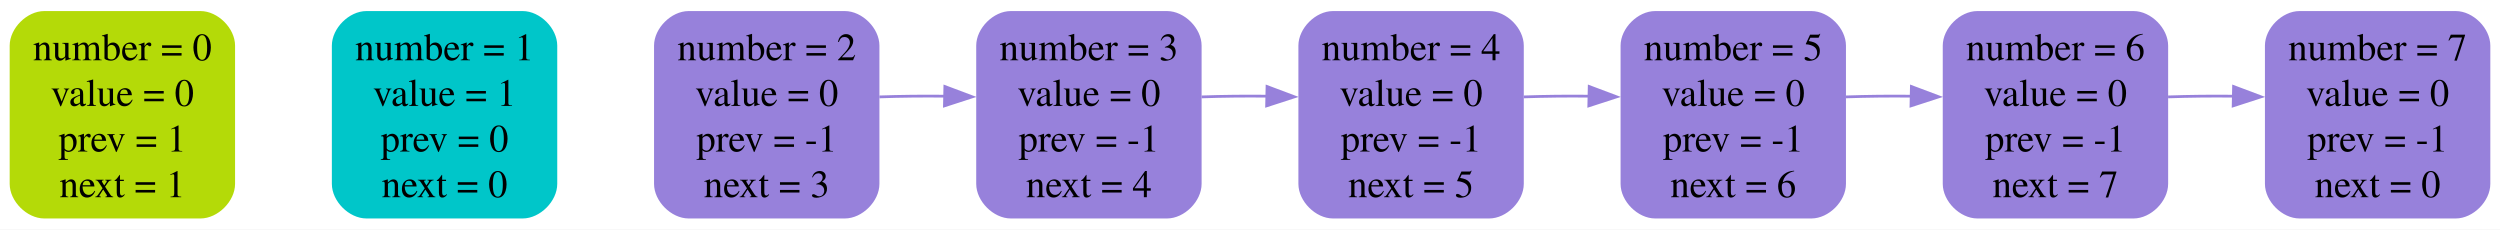
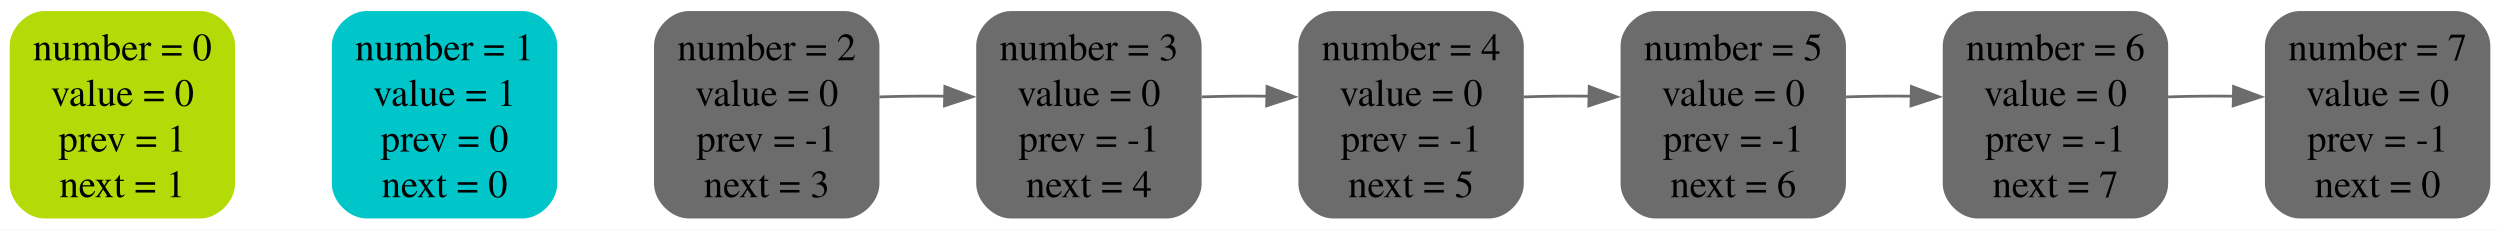
<svg xmlns="http://www.w3.org/2000/svg" width="904pt" height="83pt" viewBox="0.00 0.00 904.00 83.00">
  <g id="graph0" class="graph" transform="scale(1 1) rotate(0) translate(4 79)">
    <polygon fill="white" stroke="none" points="-4,4 -4,-79 900,-79 900,4 -4,4" />
    <g id="node1" class="node">
      <path fill="#b4da08" stroke="#b4da08" d="M12,-0.5C12,-0.5 68.5,-0.5 68.5,-0.5 74.5,-0.5 80.5,-6.5 80.5,-12.5 80.5,-12.5 80.5,-62.5 80.5,-62.5 80.5,-68.5 74.5,-74.5 68.5,-74.5 68.5,-74.5 12,-74.5 12,-74.5 6,-74.5 0,-68.5 0,-62.5 0,-62.5 0,-12.5 0,-12.5 0,-6.5 6,-0.5 12,-0.5" />
      <text xml:space="preserve" text-anchor="middle" x="40.25" y="-57.2" font-family="Times,serif" font-size="14.00">number = 0</text>
      <text xml:space="preserve" text-anchor="middle" x="40.25" y="-40.7" font-family="Times,serif" font-size="14.00">value = 0</text>
      <text xml:space="preserve" text-anchor="middle" x="40.25" y="-24.2" font-family="Times,serif" font-size="14.00">prev = 1</text>
      <text xml:space="preserve" text-anchor="middle" x="40.25" y="-7.7" font-family="Times,serif" font-size="14.00">next = 1</text>
    </g>
    <g id="node2" class="node">
      <path fill="#00c6c9" stroke="#00c6c9" d="M128.5,-0.5C128.5,-0.5 185,-0.5 185,-0.5 191,-0.5 197,-6.5 197,-12.5 197,-12.5 197,-62.5 197,-62.5 197,-68.5 191,-74.5 185,-74.5 185,-74.5 128.5,-74.5 128.5,-74.5 122.5,-74.5 116.5,-68.5 116.5,-62.5 116.5,-62.5 116.5,-12.5 116.5,-12.5 116.5,-6.5 122.5,-0.5 128.5,-0.5" />
      <text xml:space="preserve" text-anchor="middle" x="156.75" y="-57.2" font-family="Times,serif" font-size="14.00">number = 1</text>
      <text xml:space="preserve" text-anchor="middle" x="156.75" y="-40.7" font-family="Times,serif" font-size="14.00">value = 1</text>
      <text xml:space="preserve" text-anchor="middle" x="156.75" y="-24.2" font-family="Times,serif" font-size="14.00">prev = 0</text>
      <text xml:space="preserve" text-anchor="middle" x="156.75" y="-7.7" font-family="Times,serif" font-size="14.00">next = 0</text>
    </g>
    <g id="node3" class="node">
-       <path fill="#9781db" stroke="#9781db" d="M245,-0.5C245,-0.5 301.5,-0.5 301.5,-0.5 307.5,-0.5 313.5,-6.5 313.5,-12.5 313.5,-12.5 313.5,-62.5 313.5,-62.5 313.5,-68.5 307.5,-74.5 301.5,-74.5 301.5,-74.5 245,-74.5 245,-74.5 239,-74.5 233,-68.5 233,-62.5 233,-62.5 233,-12.5 233,-12.5 233,-6.5 239,-0.5 245,-0.5" />
+       <path fill="#6c6c6c" stroke="#6c6c6c" d="M245,-0.5C245,-0.5 301.5,-0.5 301.5,-0.5 307.5,-0.5 313.5,-6.5 313.5,-12.5 313.5,-12.5 313.5,-62.5 313.5,-62.5 313.5,-68.5 307.5,-74.5 301.5,-74.5 301.5,-74.5 245,-74.5 245,-74.5 239,-74.5 233,-68.5 233,-62.5 233,-62.5 233,-12.5 233,-12.5 233,-6.5 239,-0.5 245,-0.5" />
      <text xml:space="preserve" text-anchor="middle" x="273.25" y="-57.2" font-family="Times,serif" font-size="14.00">number = 2</text>
      <text xml:space="preserve" text-anchor="middle" x="273.25" y="-40.7" font-family="Times,serif" font-size="14.00">value = 0</text>
      <text xml:space="preserve" text-anchor="middle" x="273.25" y="-24.2" font-family="Times,serif" font-size="14.00">prev = -1</text>
      <text xml:space="preserve" text-anchor="middle" x="273.25" y="-7.7" font-family="Times,serif" font-size="14.00">next = 3</text>
    </g>
    <g id="node4" class="node">
-       <path fill="#9781db" stroke="#9781db" d="M361.5,-0.5C361.5,-0.5 418,-0.5 418,-0.5 424,-0.5 430,-6.5 430,-12.5 430,-12.5 430,-62.5 430,-62.5 430,-68.5 424,-74.5 418,-74.5 418,-74.5 361.5,-74.5 361.5,-74.5 355.5,-74.5 349.5,-68.5 349.5,-62.5 349.5,-62.5 349.5,-12.5 349.5,-12.5 349.5,-6.5 355.5,-0.5 361.5,-0.5" />
+       <path fill="#6c6c6c" stroke="#6c6c6c" d="M361.5,-0.5C361.5,-0.5 418,-0.5 418,-0.5 424,-0.5 430,-6.5 430,-12.5 430,-12.5 430,-62.5 430,-62.5 430,-68.5 424,-74.5 418,-74.5 418,-74.5 361.5,-74.5 361.5,-74.5 355.5,-74.5 349.5,-68.5 349.5,-62.5 349.5,-62.5 349.5,-12.5 349.5,-12.5 349.5,-6.5 355.5,-0.5 361.5,-0.5" />
      <text xml:space="preserve" text-anchor="middle" x="389.75" y="-57.2" font-family="Times,serif" font-size="14.00">number = 3</text>
      <text xml:space="preserve" text-anchor="middle" x="389.75" y="-40.7" font-family="Times,serif" font-size="14.00">value = 0</text>
      <text xml:space="preserve" text-anchor="middle" x="389.75" y="-24.2" font-family="Times,serif" font-size="14.00">prev = -1</text>
      <text xml:space="preserve" text-anchor="middle" x="389.75" y="-7.7" font-family="Times,serif" font-size="14.00">next = 4</text>
    </g>
    <g id="edge8" class="edge">
-       <path fill="none" stroke="#9781db" d="M313.98,-43.96C321.61,-44.22 329.71,-44.31 337.65,-44.22" />
-       <polygon fill="#9781db" stroke="#9781db" points="337.66,-47.72 347.58,-43.99 337.51,-40.72 337.66,-47.72" />
+       <path fill="none" stroke="#6c6c6c" d="M313.98,-43.96C321.61,-44.22 329.71,-44.31 337.65,-44.22" />
+       <polygon fill="#6c6c6c" stroke="#6c6c6c" points="337.66,-47.72 347.58,-43.99 337.51,-40.72 337.66,-47.72" />
    </g>
    <g id="node5" class="node">
-       <path fill="#9781db" stroke="#9781db" d="M478,-0.5C478,-0.5 534.5,-0.5 534.5,-0.5 540.5,-0.5 546.5,-6.5 546.5,-12.5 546.5,-12.5 546.5,-62.5 546.5,-62.5 546.5,-68.5 540.5,-74.5 534.5,-74.5 534.5,-74.5 478,-74.5 478,-74.5 472,-74.5 466,-68.5 466,-62.5 466,-62.5 466,-12.5 466,-12.5 466,-6.5 472,-0.5 478,-0.5" />
+       <path fill="#6c6c6c" stroke="#6c6c6c" d="M478,-0.5C478,-0.5 534.5,-0.5 534.5,-0.5 540.5,-0.5 546.5,-6.5 546.5,-12.5 546.5,-12.5 546.5,-62.5 546.5,-62.5 546.5,-68.5 540.5,-74.5 534.5,-74.5 534.5,-74.5 478,-74.5 478,-74.5 472,-74.5 466,-68.5 466,-62.5 466,-62.5 466,-12.5 466,-12.5 466,-6.5 472,-0.5 478,-0.5" />
      <text xml:space="preserve" text-anchor="middle" x="506.25" y="-57.2" font-family="Times,serif" font-size="14.00">number = 4</text>
      <text xml:space="preserve" text-anchor="middle" x="506.25" y="-40.7" font-family="Times,serif" font-size="14.00">value = 0</text>
      <text xml:space="preserve" text-anchor="middle" x="506.25" y="-24.2" font-family="Times,serif" font-size="14.00">prev = -1</text>
      <text xml:space="preserve" text-anchor="middle" x="506.25" y="-7.7" font-family="Times,serif" font-size="14.00">next = 5</text>
    </g>
    <g id="edge9" class="edge">
-       <path fill="none" stroke="#9781db" d="M430.48,-43.96C438.11,-44.22 446.21,-44.31 454.15,-44.22" />
-       <polygon fill="#9781db" stroke="#9781db" points="454.16,-47.72 464.08,-43.99 454.01,-40.72 454.16,-47.72" />
+       <path fill="none" stroke="#6c6c6c" d="M430.48,-43.96C438.11,-44.22 446.21,-44.31 454.15,-44.22" />
+       <polygon fill="#6c6c6c" stroke="#6c6c6c" points="454.16,-47.72 464.08,-43.99 454.01,-40.72 454.16,-47.72" />
    </g>
    <g id="node6" class="node">
-       <path fill="#9781db" stroke="#9781db" d="M594.5,-0.5C594.5,-0.5 651,-0.5 651,-0.5 657,-0.5 663,-6.5 663,-12.5 663,-12.5 663,-62.5 663,-62.5 663,-68.5 657,-74.5 651,-74.5 651,-74.5 594.5,-74.5 594.5,-74.5 588.5,-74.5 582.5,-68.5 582.5,-62.5 582.5,-62.5 582.5,-12.5 582.5,-12.5 582.5,-6.5 588.5,-0.5 594.5,-0.5" />
+       <path fill="#6c6c6c" stroke="#6c6c6c" d="M594.5,-0.5C594.5,-0.5 651,-0.5 651,-0.5 657,-0.5 663,-6.5 663,-12.5 663,-12.5 663,-62.5 663,-62.5 663,-68.5 657,-74.5 651,-74.5 651,-74.5 594.5,-74.5 594.5,-74.5 588.5,-74.5 582.5,-68.5 582.5,-62.5 582.5,-62.5 582.5,-12.5 582.5,-12.5 582.5,-6.5 588.5,-0.5 594.5,-0.5" />
      <text xml:space="preserve" text-anchor="middle" x="622.75" y="-57.2" font-family="Times,serif" font-size="14.00">number = 5</text>
      <text xml:space="preserve" text-anchor="middle" x="622.75" y="-40.7" font-family="Times,serif" font-size="14.00">value = 0</text>
      <text xml:space="preserve" text-anchor="middle" x="622.75" y="-24.2" font-family="Times,serif" font-size="14.00">prev = -1</text>
      <text xml:space="preserve" text-anchor="middle" x="622.75" y="-7.7" font-family="Times,serif" font-size="14.00">next = 6</text>
    </g>
    <g id="edge10" class="edge">
-       <path fill="none" stroke="#9781db" d="M546.98,-43.96C554.61,-44.22 562.71,-44.31 570.65,-44.22" />
-       <polygon fill="#9781db" stroke="#9781db" points="570.66,-47.72 580.58,-43.99 570.51,-40.72 570.66,-47.72" />
+       <path fill="none" stroke="#6c6c6c" d="M546.98,-43.96C554.61,-44.22 562.71,-44.31 570.65,-44.22" />
+       <polygon fill="#6c6c6c" stroke="#6c6c6c" points="570.66,-47.72 580.58,-43.99 570.51,-40.72 570.66,-47.72" />
    </g>
    <g id="node7" class="node">
-       <path fill="#9781db" stroke="#9781db" d="M711,-0.5C711,-0.5 767.5,-0.5 767.5,-0.5 773.5,-0.5 779.5,-6.5 779.5,-12.5 779.5,-12.5 779.5,-62.5 779.5,-62.5 779.5,-68.5 773.5,-74.5 767.5,-74.5 767.5,-74.5 711,-74.5 711,-74.5 705,-74.5 699,-68.5 699,-62.5 699,-62.5 699,-12.5 699,-12.5 699,-6.5 705,-0.5 711,-0.5" />
+       <path fill="#6c6c6c" stroke="#6c6c6c" d="M711,-0.5C711,-0.5 767.5,-0.5 767.5,-0.5 773.5,-0.5 779.5,-6.5 779.5,-12.5 779.5,-12.5 779.5,-62.5 779.5,-62.5 779.5,-68.5 773.5,-74.5 767.5,-74.5 767.5,-74.5 711,-74.5 711,-74.5 705,-74.5 699,-68.5 699,-62.5 699,-62.5 699,-12.5 699,-12.5 699,-6.5 705,-0.5 711,-0.5" />
      <text xml:space="preserve" text-anchor="middle" x="739.25" y="-57.2" font-family="Times,serif" font-size="14.00">number = 6</text>
      <text xml:space="preserve" text-anchor="middle" x="739.25" y="-40.7" font-family="Times,serif" font-size="14.00">value = 0</text>
      <text xml:space="preserve" text-anchor="middle" x="739.25" y="-24.2" font-family="Times,serif" font-size="14.00">prev = -1</text>
      <text xml:space="preserve" text-anchor="middle" x="739.25" y="-7.7" font-family="Times,serif" font-size="14.00">next = 7</text>
    </g>
    <g id="edge11" class="edge">
-       <path fill="none" stroke="#9781db" d="M663.48,-43.96C671.11,-44.22 679.21,-44.31 687.15,-44.22" />
-       <polygon fill="#9781db" stroke="#9781db" points="687.16,-47.72 697.08,-43.99 687.01,-40.72 687.16,-47.72" />
+       <path fill="none" stroke="#6c6c6c" d="M663.48,-43.96C671.11,-44.22 679.21,-44.31 687.15,-44.22" />
+       <polygon fill="#6c6c6c" stroke="#6c6c6c" points="687.16,-47.72 697.08,-43.99 687.01,-40.72 687.16,-47.72" />
    </g>
    <g id="node8" class="node">
-       <path fill="#9781db" stroke="#9781db" d="M827.5,-0.5C827.5,-0.5 884,-0.5 884,-0.5 890,-0.5 896,-6.5 896,-12.5 896,-12.5 896,-62.5 896,-62.5 896,-68.5 890,-74.5 884,-74.5 884,-74.5 827.5,-74.5 827.5,-74.5 821.5,-74.5 815.5,-68.5 815.5,-62.5 815.5,-62.5 815.5,-12.5 815.5,-12.5 815.5,-6.5 821.5,-0.5 827.5,-0.5" />
+       <path fill="#6c6c6c" stroke="#6c6c6c" d="M827.5,-0.5C827.5,-0.5 884,-0.5 884,-0.5 890,-0.5 896,-6.5 896,-12.5 896,-12.5 896,-62.5 896,-62.5 896,-68.5 890,-74.5 884,-74.5 884,-74.5 827.5,-74.5 827.5,-74.5 821.5,-74.5 815.5,-68.5 815.5,-62.5 815.5,-62.5 815.5,-12.5 815.5,-12.5 815.5,-6.5 821.5,-0.5 827.5,-0.5" />
      <text xml:space="preserve" text-anchor="middle" x="855.75" y="-57.2" font-family="Times,serif" font-size="14.00">number = 7</text>
      <text xml:space="preserve" text-anchor="middle" x="855.75" y="-40.7" font-family="Times,serif" font-size="14.00">value = 0</text>
      <text xml:space="preserve" text-anchor="middle" x="855.75" y="-24.2" font-family="Times,serif" font-size="14.00">prev = -1</text>
      <text xml:space="preserve" text-anchor="middle" x="855.75" y="-7.7" font-family="Times,serif" font-size="14.00">next = 0</text>
    </g>
    <g id="edge12" class="edge">
-       <path fill="none" stroke="#9781db" d="M779.98,-43.96C787.61,-44.22 795.71,-44.31 803.65,-44.22" />
-       <polygon fill="#9781db" stroke="#9781db" points="803.66,-47.72 813.58,-43.99 803.51,-40.72 803.66,-47.72" />
+       <path fill="none" stroke="#6c6c6c" d="M779.98,-43.96C787.61,-44.22 795.71,-44.31 803.65,-44.22" />
+       <polygon fill="#6c6c6c" stroke="#6c6c6c" points="803.66,-47.72 813.58,-43.99 803.51,-40.72 803.66,-47.72" />
    </g>
  </g>
</svg>
